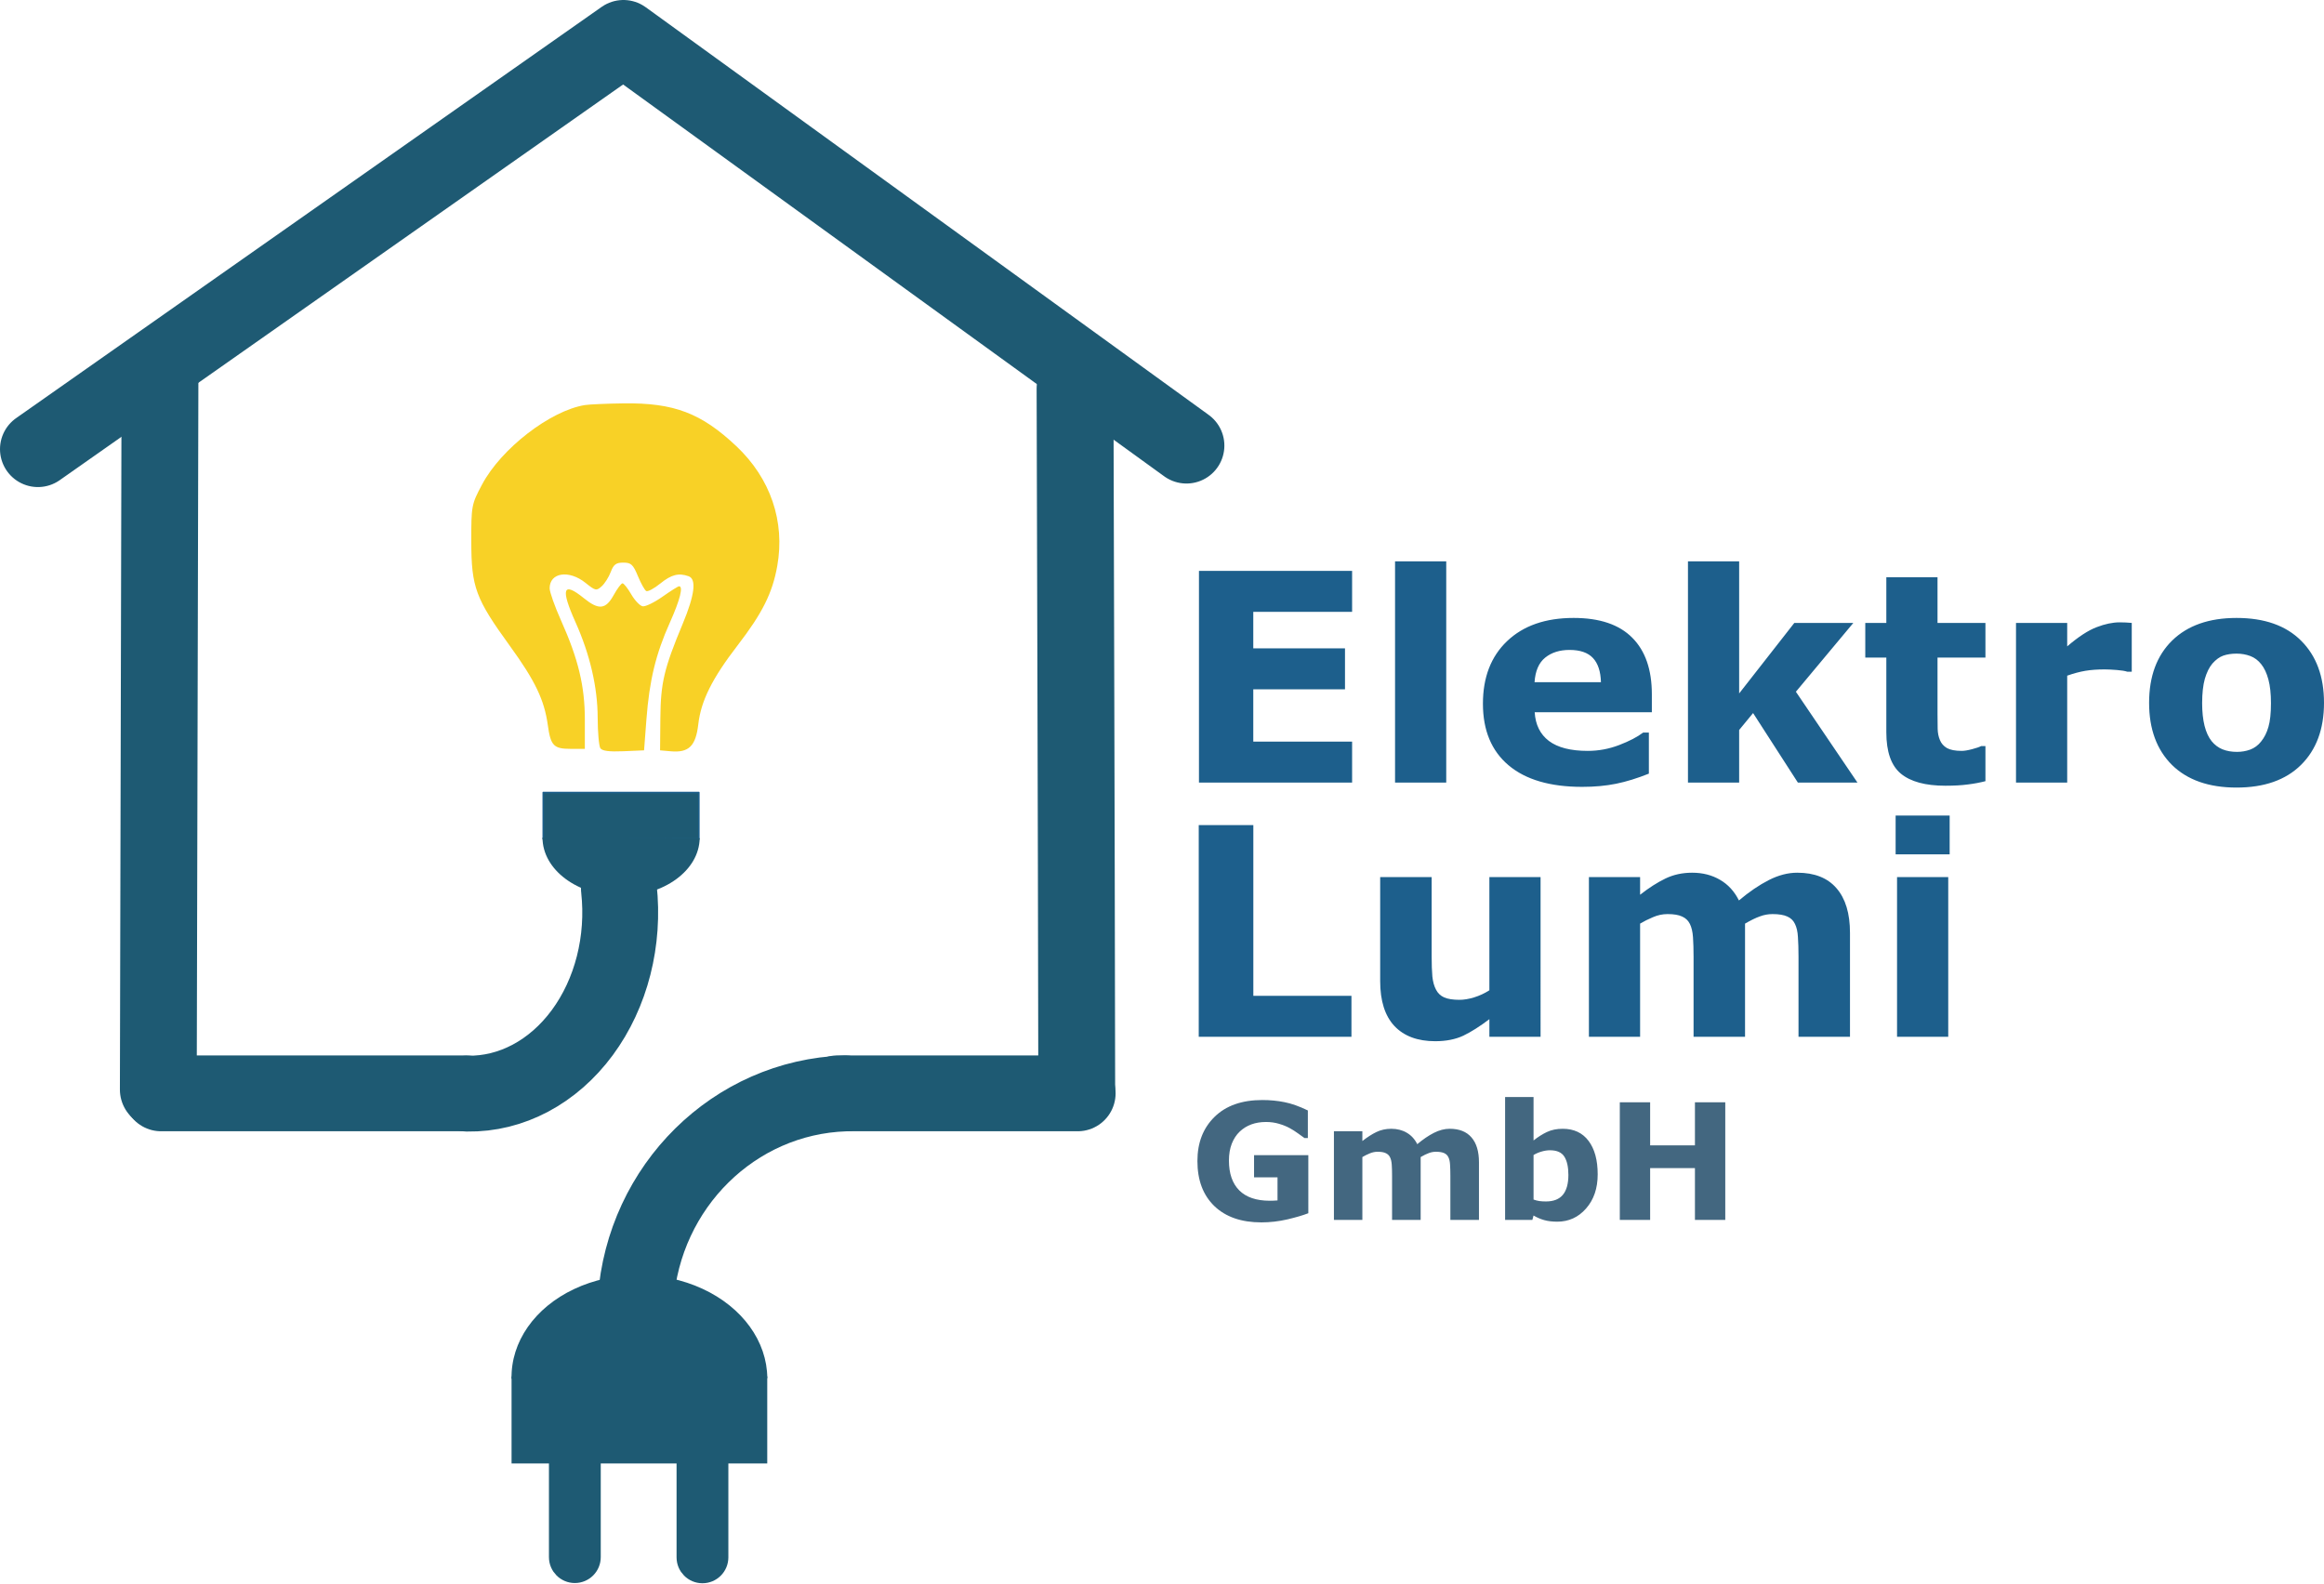
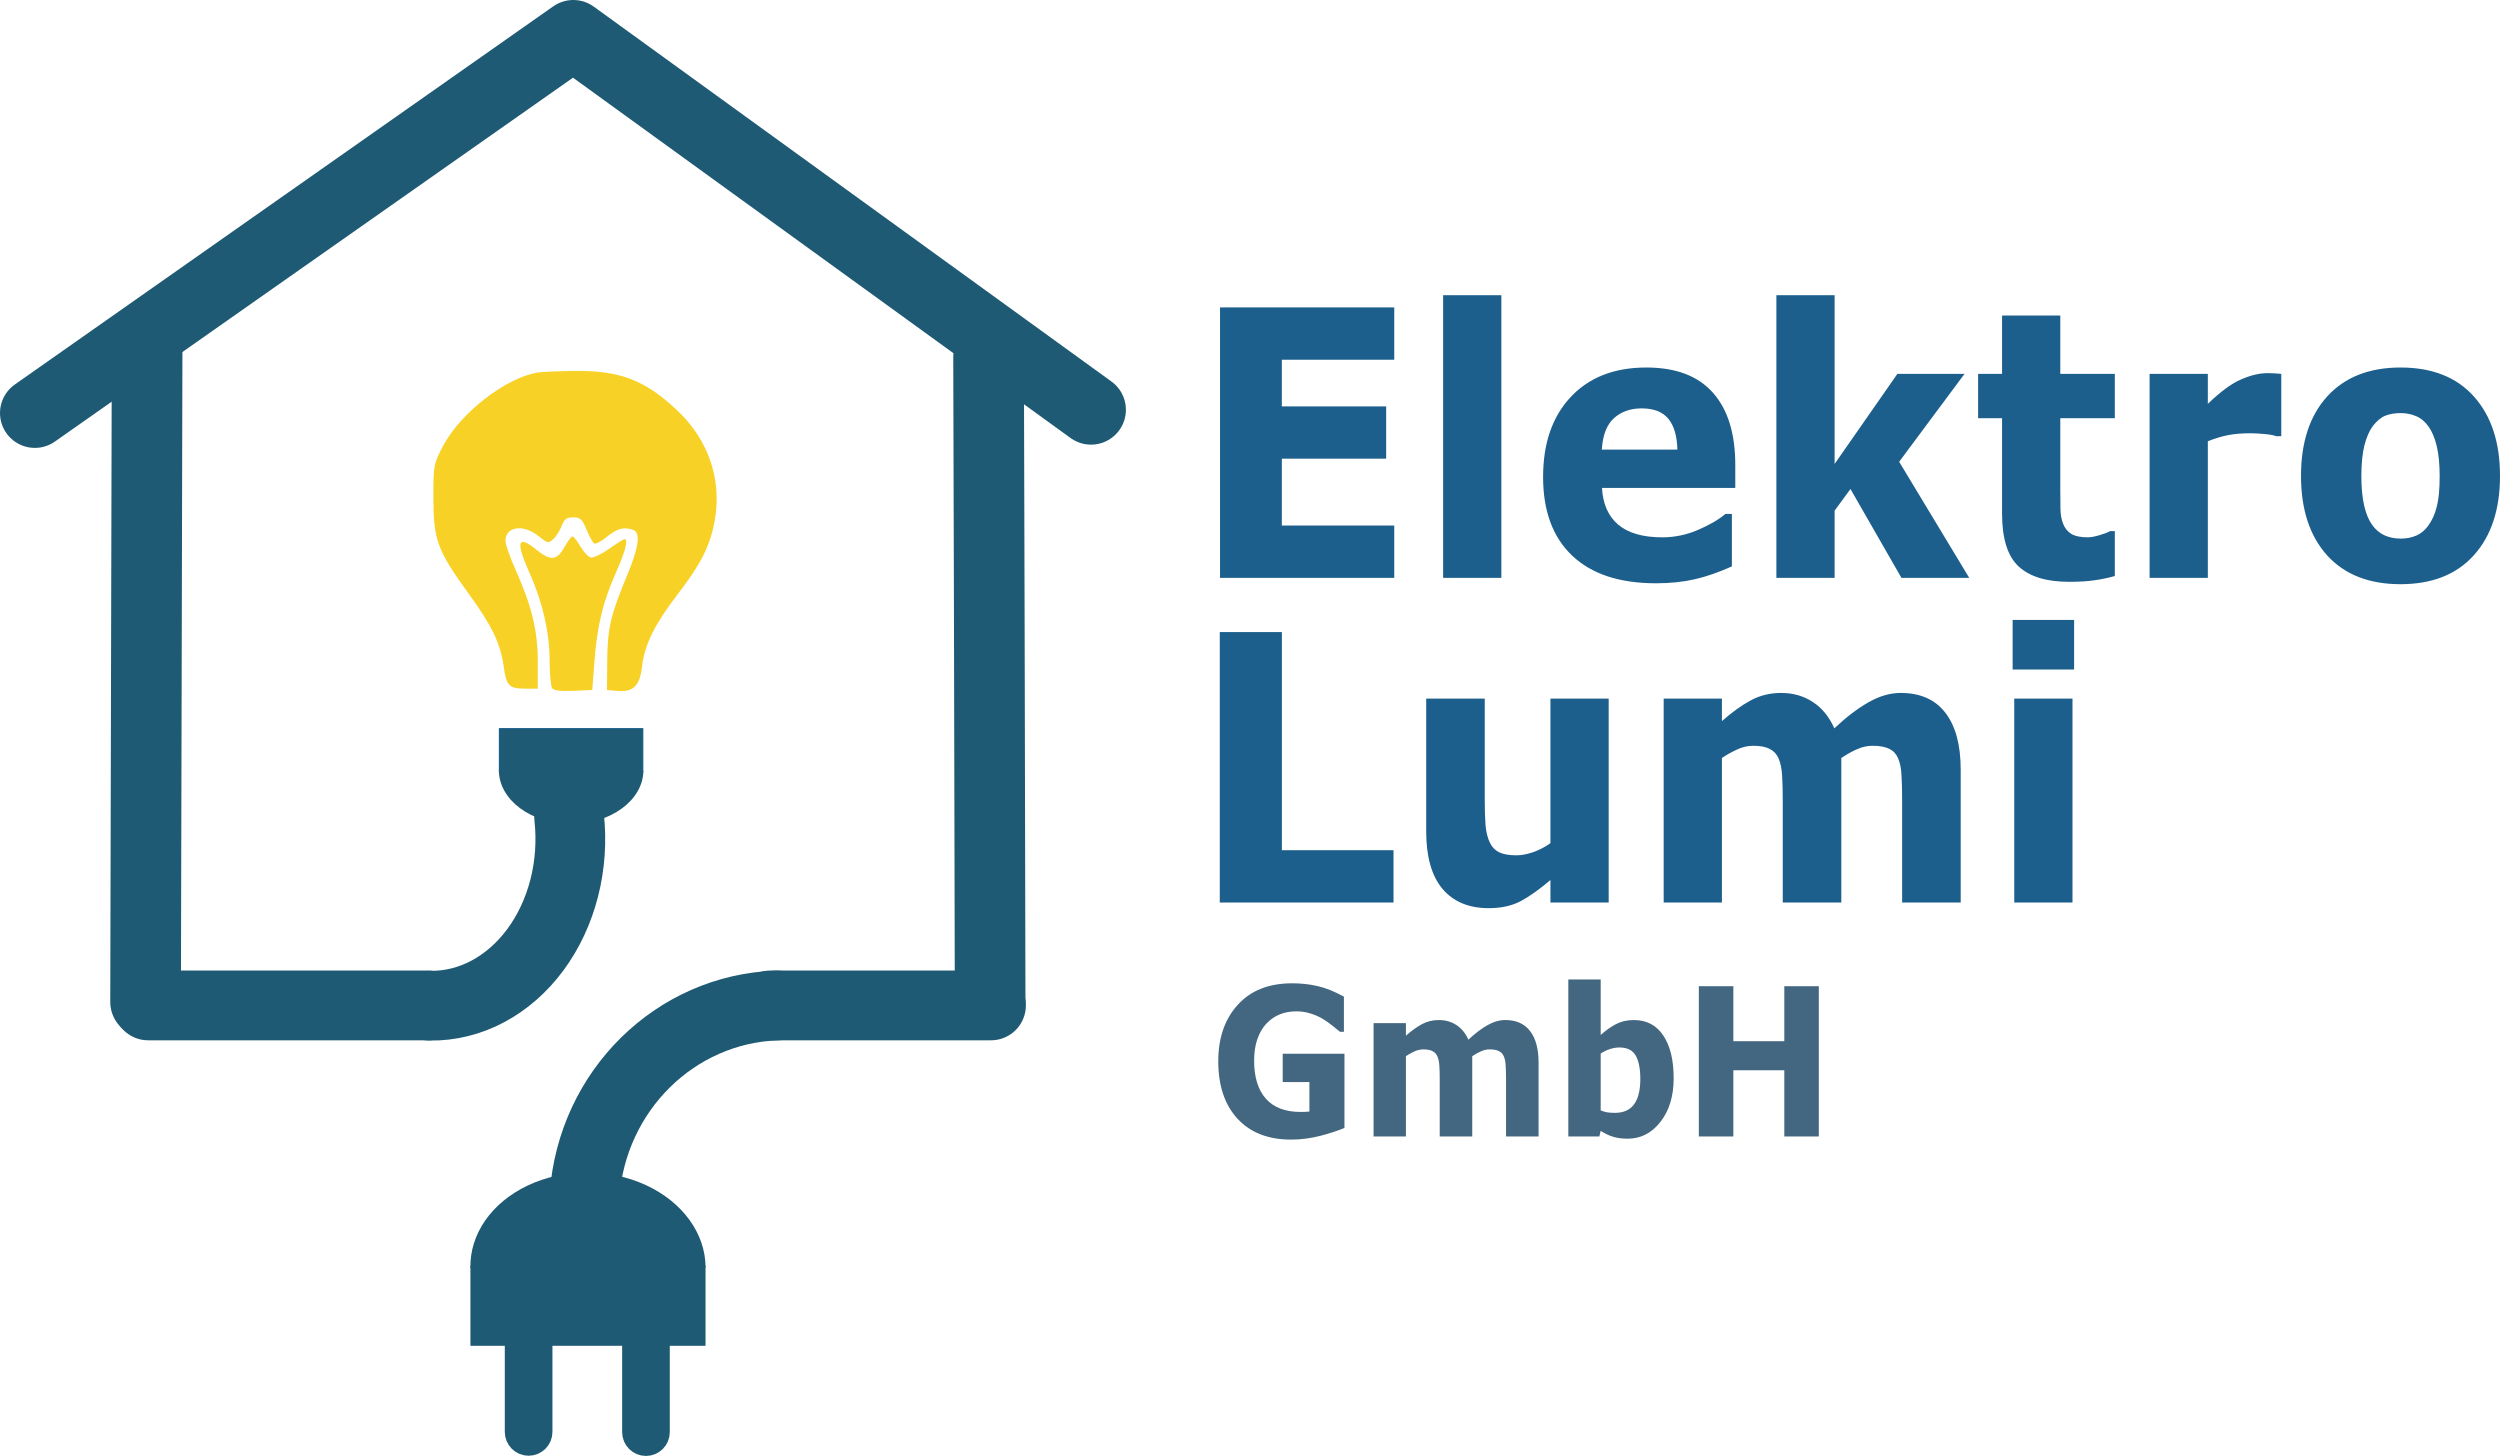
- <svg xmlns="http://www.w3.org/2000/svg" width="766.121" height="521.941" viewBox="0 0 766.121 521.941" version="1.1" id="svg1" xml:space="preserve">
+ <svg xmlns="http://www.w3.org/2000/svg" width="896.225" height="521.941" viewBox="0 0 896.225 521.941" version="1.1" id="svg1" xml:space="preserve">
  <defs id="defs1" />
  <g id="layer4" transform="translate(-215.7413,-149.0254)">
    <g id="Haus">
      <path d="m 408.542,282.562 c -11.392,1.841 -27.561,14.326 -33.861,26.147 -3.515,6.594 -3.595,7.016 -3.574,18.947 0.025,14.963 1.415,18.711 12.699,34.277 8.372,11.549 11.371,17.808 12.526,26.145 0.942,6.8 1.933,7.821 7.59,7.821 h 4.619 v -9.59 c 0,-11.055 -2.143,-19.996 -7.84,-32.709 -2.071,-4.622 -3.766,-9.407 -3.766,-10.634 0,-5.212 6.37,-6.173 11.833,-1.785 3.257,2.616 3.577,2.685 5.303,1.144 1.011,-0.901 2.362,-3.032 3.005,-4.734 0.939,-2.488 1.749,-3.093 4.142,-3.093 2.557,0 3.232,0.621 4.802,4.418 1.004,2.43 2.244,4.656 2.756,4.948 0.512,0.292 2.595,-0.819 4.629,-2.469 3.64,-2.952 6.051,-3.574 9.341,-2.407 2.659,0.942 2.012,6.188 -1.927,15.636 -6.164,14.782 -7.279,19.473 -7.385,31.041 l -0.098,10.721 3.504,0.311 c 5.979,0.529 8.264,-1.709 9.099,-8.919 0.897,-7.738 4.561,-15.09 12.955,-25.995 8.169,-10.612 11.483,-17.245 13.075,-26.166 2.62,-14.68 -2.227,-28.885 -13.473,-39.489 -11.595,-10.931 -20.569,-14.343 -37.167,-14.126 -5.583,0.073 -11.337,0.325 -12.788,0.559 m 9.496,62.657 c -2.625,4.753 -4.923,4.98 -9.862,0.975 -6.857,-5.561 -7.693,-3.146 -2.735,7.906 4.792,10.681 7.303,21.495 7.33,31.566 0.014,4.824 0.416,9.343 0.895,10.04 0.606,0.881 2.937,1.178 7.634,0.975 l 6.762,-0.294 0.78,-10.233 c 0.977,-12.834 3.081,-21.521 7.719,-31.871 3.354,-7.485 4.497,-11.987 3.044,-11.987 -0.325,0 -2.79,1.551 -5.478,3.446 -2.687,1.896 -5.626,3.317 -6.531,3.157 -0.904,-0.16 -2.593,-1.93 -3.754,-3.932 -1.161,-2.003 -2.456,-3.642 -2.88,-3.643 -0.423,-0.002 -1.739,1.751 -2.923,3.895" stroke="none" fill="#f8d126" fill-rule="evenodd" id="Gl__hbirne" style="stroke-width:1.014" />
      <path style="fill:none;stroke:#1e5a73;stroke-width:25;stroke-linecap:round;stroke-linejoin:round;stroke-dasharray:none;stroke-opacity:1" d="M 228.241,297.093 421.265,161.525 606.863,295.927" id="Dach" />
      <path style="fill:none;stroke:#1e5a73;stroke-width:25.328;stroke-linecap:round;stroke-linejoin:round;stroke-dasharray:none;stroke-opacity:1" d="m 268.489,269.56 -0.558,238.652" id="Linke_Wand" />
      <path style="display:inline;fill:none;stroke:#1e5a73;stroke-width:25;stroke-linecap:round;stroke-linejoin:round;stroke-dasharray:none;stroke-opacity:1" d="M 268.853,509.463 H 369.214" id="Boden_Links" />
      <path style="fill:none;stroke:#1e5a73;stroke-width:25.328;stroke-linecap:round;stroke-linejoin:round;stroke-dasharray:none;stroke-opacity:1" d="m 570.136,277.142 c 0.186,79.551 0.372,115.745 0.558,230.666" id="Rechte_Wand" />
      <path style="fill:none;stroke:#1e5a73;stroke-width:25;stroke-linecap:round;stroke-linejoin:round;stroke-dasharray:none;stroke-opacity:1" d="M 571.002,509.463 H 491.849" id="Boden_Rechts" />
      <path style="fill:none;stroke:#1e5a73;stroke-width:25;stroke-linecap:round;stroke-linejoin:round;stroke-dasharray:none;stroke-opacity:1" id="Kabel_zur_Gl__hbirne" d="m 419.765,441.952 a 49.712,59.711 0 0 1 -12.088,47.522 49.712,59.711 0 0 1 -37.842,20.08" />
      <path style="fill:none;stroke:#1e5a73;stroke-width:25;stroke-linecap:round;stroke-linejoin:round;stroke-dasharray:none;stroke-opacity:1" id="Kabel_zum_Stecker" d="m 425.287,577.603 a 71.586,73.608 0 0 1 69.051,-68.117" />
      <g id="Sockel_der_Gl__hbirne" style="fill:#1e5a73;fill-opacity:1">
        <rect style="fill:#1e5a73;fill-opacity:1;fill-rule:nonzero;stroke:#1d5f8c;stroke-width:0.5;stroke-linecap:round;stroke-linejoin:round;stroke-dasharray:none;stroke-opacity:1;paint-order:normal" id="rect37" width="51.299" height="15.344" x="394.823" y="410.281" />
        <path style="fill:#1e5a73;fill-opacity:1;stroke:#1d5f8c;stroke-width:0;stroke-linecap:round;stroke-linejoin:round;stroke-opacity:1" id="path20" d="m 446.395,425.368 a 25.906,19.251 0 0 1 -26.063,19.027 25.906,19.251 0 0 1 -25.748,-19.262 l 25.906,0.01 z" />
      </g>
      <g id="Stecker" style="fill:#1e5a73;fill-opacity:1;stroke:#1e5a73;stroke-opacity:1">
        <rect style="fill:#1e5a73;fill-opacity:1;fill-rule:nonzero;stroke:#1e5a73;stroke-width:7.128;stroke-linecap:round;stroke-linejoin:round;stroke-dasharray:none;stroke-opacity:1" id="rect30" width="51.41" height="9.949" x="615.921" y="-410.219" ry="4.974" transform="rotate(90)" />
        <rect style="fill:#1e5a73;fill-opacity:1;fill-rule:nonzero;stroke:#1e5a73;stroke-width:7.128;stroke-linecap:round;stroke-linejoin:round;stroke-dasharray:none;stroke-opacity:1" id="rect30-8" width="51.41" height="9.949" x="615.993" y="-452.287" ry="4.974" transform="rotate(90)" />
        <rect style="fill:#1e5a73;fill-opacity:1;fill-rule:nonzero;stroke:#1e5a73;stroke-width:13.552;stroke-linecap:round;stroke-linejoin:miter;stroke-dasharray:none;stroke-opacity:1" id="rect31" width="70.734" height="15.174" x="391.158" y="609.527" ry="0" />
        <path style="fill:#1e5a73;fill-opacity:1;stroke:#1e5a73;stroke-width:0;stroke-linecap:round;stroke-linejoin:round;stroke-opacity:1" id="path20-0" d="m -380.824,-602.727 a 42.158,33.904 0 0 1 -20.803,29.624 42.158,33.904 0 0 1 -42.304,0.187 42.158,33.904 0 0 1 -21.206,-29.439 l 42.158,0.018 z" transform="matrix(-0.9999976,-0.00220516,-0.00589264,-0.9999826,0,0)" />
      </g>
    </g>
-     <path style="font-weight:bold;font-size:53.333px;font-family:Sans;-inkscape-font-specification:'Sans Bold';opacity:0.8;fill:#144160;stroke:#2c6f8e;stroke-width:0;stroke-linecap:round;stroke-linejoin:round" d="m 647.04,548.982 q -2.604,1.016 -6.901,2.031 -4.297,0.99 -8.568,0.99 -9.896,0 -15.495,-5.365 -5.599,-5.391 -5.599,-14.87 0,-9.036 5.651,-14.557 5.651,-5.547 15.755,-5.547 3.828,0 7.292,0.703 3.464,0.677 7.708,2.734 v 9.089 h -1.12 q -0.729,-0.547 -2.135,-1.536 -1.406,-1.016 -2.708,-1.719 -1.51,-0.833 -3.542,-1.432 -2.005,-0.599 -4.271,-0.599 -2.656,0 -4.818,0.781 -2.161,0.781 -3.88,2.396 -1.641,1.562 -2.604,3.984 -0.938,2.396 -0.938,5.547 0,6.432 3.411,9.844 3.411,3.411 10.078,3.411 0.573,0 1.25,-0.026 0.703,-0.026 1.276,-0.078 v -7.604 h -7.734 v -7.318 h 17.891 z m 37.031,-18.516 v 20.729 h -9.427 v -14.609 q 0,-2.135 -0.104,-3.62 -0.104,-1.51 -0.573,-2.448 -0.469,-0.938 -1.432,-1.354 -0.938,-0.443 -2.656,-0.443 -1.38,0 -2.682,0.573 -1.302,0.547 -2.344,1.172 v 20.729 h -9.375 v -29.245 h 9.375 v 3.229 q 2.422,-1.901 4.635,-2.969 2.214,-1.068 4.896,-1.068 2.891,0 5.104,1.302 2.214,1.276 3.464,3.776 2.812,-2.37 5.469,-3.724 2.656,-1.354 5.208,-1.354 4.74,0 7.187,2.839 2.474,2.839 2.474,8.177 v 19.036 h -9.427 v -14.609 q 0,-2.161 -0.104,-3.646 -0.078,-1.484 -0.547,-2.422 -0.443,-0.938 -1.406,-1.354 -0.964,-0.443 -2.708,-0.443 -1.172,0 -2.292,0.417 -1.12,0.391 -2.734,1.328 z m 58.359,5.703 q 0,6.901 -3.828,11.25 -3.802,4.349 -9.505,4.349 -2.448,0 -4.297,-0.521 -1.849,-0.521 -3.516,-1.51 l -0.391,1.458 h -8.984 v -40.521 h 9.375 v 14.323 q 2.161,-1.719 4.401,-2.786 2.266,-1.068 5.208,-1.068 5.547,0 8.542,4.01 2.995,3.984 2.995,11.016 z m -9.661,0.182 q 0,-3.906 -1.328,-6.016 -1.328,-2.109 -4.74,-2.109 -1.328,0 -2.734,0.417 -1.406,0.391 -2.682,1.146 v 14.687 q 1.016,0.365 1.927,0.495 0.911,0.13 2.188,0.13 3.724,0 5.547,-2.188 1.823,-2.188 1.823,-6.562 z m 51.719,14.844 h -10 v -17.083 h -14.766 v 17.083 h -10 v -38.776 h 10 v 14.193 h 14.766 v -14.193 h 10 z" id="GmbH" aria-label="GmbH" />
-     <path style="font-weight:bold;font-size:96px;font-family:Sans;-inkscape-font-specification:'Sans Bold';fill:#1d5f8c;stroke:#2c6f8e;stroke-width:0;stroke-linecap:round;stroke-linejoin:round" d="m 661.256,490.82 h -50.344 v -69.797 h 18 v 56.297 h 32.344 z m 62.344,0 h -16.875 v -5.812 q -4.688,3.562 -8.578,5.438 -3.891,1.828 -9.281,1.828 -8.719,0 -13.453,-5.016 -4.688,-5.016 -4.688,-14.812 V 438.179 h 16.969 v 26.109 q 0,3.984 0.234,6.656 0.281,2.625 1.219,4.359 0.891,1.734 2.672,2.531 1.828,0.797 5.062,0.797 2.156,0 4.781,-0.797 2.625,-0.797 5.062,-2.344 v -37.312 h 16.875 z m 67.406,-37.312 v 37.312 h -16.969 v -26.297 q 0,-3.844 -0.188,-6.516 -0.188,-2.719 -1.031,-4.406 -0.844,-1.688 -2.578,-2.438 -1.688,-0.797 -4.781,-0.797 -2.484,0 -4.828,1.031 -2.344,0.984 -4.219,2.109 v 37.312 h -16.875 V 438.179 h 16.875 v 5.812 q 4.359,-3.422 8.344,-5.344 3.984,-1.922 8.812,-1.922 5.203,0 9.188,2.344 3.984,2.297 6.234,6.797 5.062,-4.266 9.844,-6.703 4.781,-2.438 9.375,-2.438 8.531,0 12.938,5.109 4.453,5.109 4.453,14.719 v 34.266 h -16.969 v -26.297 q 0,-3.891 -0.188,-6.562 -0.141,-2.672 -0.984,-4.359 -0.797,-1.688 -2.531,-2.438 -1.734,-0.797 -4.875,-0.797 -2.109,0 -4.125,0.75 -2.016,0.703 -4.922,2.391 z m 66.984,37.312 h -16.875 V 438.179 h 16.875 z m 0.469,-60.141 h -17.812 v -12.797 h 17.812 z" id="Lumi" aria-label="Lumi" />
-     <path style="font-weight:bold;font-size:96px;font-family:Sans;-inkscape-font-specification:'Sans Bold';fill:#1d5f8c;stroke:#2c6f8e;stroke-width:0;stroke-linecap:round;stroke-linejoin:round" d="m 661.472,407.019 h -50.484 v -69.797 h 50.484 v 13.5 h -32.578 v 12.047 h 30.234 v 13.5 h -30.234 v 17.25 h 32.578 z m 31.031,0 h -16.875 v -72.938 h 16.875 z m 67.781,-23.203 h -38.625 q 0.375,6.188 4.688,9.469 4.359,3.281 12.797,3.281 5.344,0 10.359,-1.922 5.016,-1.922 7.922,-4.125 h 1.875 v 13.547 q -5.719,2.297 -10.781,3.328 -5.062,1.031 -11.203,1.031 -15.844,0 -24.281,-7.125 -8.438,-7.125 -8.438,-20.297 0,-13.031 7.969,-20.625 8.016,-7.641 21.938,-7.641 12.844,0 19.312,6.516 6.469,6.469 6.469,18.656 z m -16.781,-9.891 q -0.141,-5.297 -2.625,-7.969 -2.484,-2.672 -7.734,-2.672 -4.875,0 -8.016,2.531 -3.141,2.531 -3.516,8.109 z m 84.562,33.094 h -19.641 l -14.766,-22.922 -4.594,5.578 v 17.344 h -16.875 v -72.938 h 16.875 v 43.547 l 18.188,-23.25 h 19.453 l -18.938,22.688 z m 42.188,-0.469 q -2.719,0.703 -5.766,1.078 -3.047,0.422 -7.453,0.422 -9.844,0 -14.672,-3.984 -4.781,-3.984 -4.781,-13.641 v -24.609 h -6.938 v -11.438 h 6.938 v -15.047 h 16.875 v 15.047 h 15.797 v 11.438 h -15.797 v 18.656 q 0,2.766 0.047,4.828 0.047,2.062 0.75,3.703 0.656,1.641 2.297,2.625 1.688,0.938 4.875,0.938 1.312,0 3.422,-0.562 2.156,-0.562 3,-1.031 h 1.406 z m 48.234,-36.094 h -1.5 q -1.078,-0.375 -3.469,-0.562 -2.391,-0.188 -3.984,-0.188 -3.609,0 -6.375,0.469 -2.766,0.469 -5.953,1.594 v 35.25 h -16.875 v -52.641 h 16.875 v 7.734 q 5.578,-4.781 9.703,-6.328 4.125,-1.594 7.594,-1.594 0.891,0 2.016,0.047 1.125,0.047 1.969,0.141 z m 63.375,10.266 q 0,12.984 -7.594,20.484 -7.547,7.453 -21.234,7.453 -13.688,0 -21.281,-7.453 -7.547,-7.5 -7.547,-20.484 0,-13.078 7.594,-20.531 7.641,-7.453 21.234,-7.453 13.781,0 21.281,7.5 7.547,7.5 7.547,20.484 z m -20.766,12.797 q 1.641,-2.016 2.438,-4.828 0.844,-2.859 0.844,-7.875 0,-4.641 -0.844,-7.781 -0.844,-3.141 -2.344,-5.016 -1.5,-1.922 -3.609,-2.719 -2.109,-0.797 -4.547,-0.797 -2.438,0 -4.359,0.656 -1.875,0.656 -3.609,2.625 -1.547,1.828 -2.484,5.016 -0.891,3.188 -0.891,8.016 0,4.312 0.797,7.5 0.797,3.141 2.344,5.062 1.5,1.828 3.562,2.672 2.109,0.844 4.781,0.844 2.297,0 4.359,-0.75 2.109,-0.797 3.562,-2.625 z" id="Elektro" aria-label="Elektro" />
+     <path style="font-weight:bold;font-size:53.333px;font-family:Sans;-inkscape-font-specification:'Sans Bold';opacity:0.8;fill:#144160;stroke:#2c6f8e;stroke-width:0;stroke-linecap:round;stroke-linejoin:round" d="m 697.714,553.365 q -3.222,1.411 -8.538,2.821 -5.316,1.375 -10.6,1.375 -12.243,0 -19.171,-7.452 -6.927,-7.488 -6.927,-20.655 0,-12.552 6.992,-20.221 6.992,-7.705 19.493,-7.705 4.736,0 9.021,0.977 4.285,0.941 9.537,3.798 v 12.624 h -1.385 q -0.902,-0.76 -2.642,-2.134 -1.74,-1.411 -3.351,-2.387 -1.869,-1.158 -4.382,-1.99 -2.481,-0.832 -5.284,-0.832 -3.286,0 -5.961,1.085 -2.674,1.085 -4.801,3.328 -2.03,2.17 -3.222,5.534 -1.16,3.328 -1.16,7.705 0,8.935 4.221,13.673 4.221,4.739 12.469,4.739 0.709,0 1.547,-0.036 0.87,-0.036 1.579,-0.108 v -10.562 h -9.569 v -10.165 h 22.135 z m 45.816,-25.719 v 28.794 h -11.663 v -20.293 q 0,-2.966 -0.129,-5.028 -0.129,-2.098 -0.709,-3.4 -0.58,-1.302 -1.772,-1.881 -1.16,-0.615 -3.286,-0.615 -1.708,0 -3.319,0.796 -1.611,0.76 -2.9,1.628 v 28.794 h -11.599 v -40.622 h 11.599 v 4.485 q 2.996,-2.641 5.735,-4.124 2.739,-1.483 6.057,-1.483 3.576,0 6.315,1.809 2.739,1.772 4.285,5.245 3.48,-3.292 6.766,-5.173 3.286,-1.881 6.444,-1.881 5.864,0 8.893,3.943 3.061,3.943 3.061,11.358 v 26.442 h -11.663 v -20.293 q 0,-3.002 -0.129,-5.064 -0.097,-2.062 -0.677,-3.364 -0.548,-1.302 -1.74,-1.881 -1.192,-0.615 -3.351,-0.615 -1.45,0 -2.835,0.579 -1.385,0.543 -3.383,1.845 z m 72.204,7.922 q 0,9.586 -4.736,15.627 -4.704,6.041 -11.76,6.041 -3.029,0 -5.316,-0.723 -2.288,-0.723 -4.35,-2.098 l -0.483,2.026 h -11.116 v -56.285 h 11.599 v 19.895 q 2.674,-2.387 5.445,-3.87 2.803,-1.483 6.444,-1.483 6.863,0 10.568,5.571 3.705,5.534 3.705,15.301 z m -11.953,0.253 q 0,-5.426 -1.643,-8.356 -1.643,-2.93 -5.864,-2.93 -1.643,0 -3.383,0.579 -1.74,0.543 -3.319,1.592 v 20.401 q 1.257,0.506 2.384,0.687 1.128,0.181 2.706,0.181 4.607,0 6.863,-3.039 2.255,-3.039 2.255,-9.116 z m 63.988,20.619 h -12.372 v -23.729 h -18.268 v 23.729 h -12.372 v -53.861 h 12.372 v 19.714 h 18.268 v -19.714 h 12.372 z" id="GmbH" aria-label="GmbH" />
+     <path style="font-weight:bold;font-size:96px;font-family:Sans;-inkscape-font-specification:'Sans Bold';fill:#1d5f8c;stroke:#2c6f8e;stroke-width:0;stroke-linecap:round;stroke-linejoin:round" d="m 715.302,472.576 h -62.287 v -96.95 h 22.27 v 78.198 h 40.017 z m 77.134,0 h -20.878 v -8.074 q -5.8,4.948 -10.613,7.553 -4.814,2.539 -11.483,2.539 -10.787,0 -16.645,-6.967 -5.8,-6.967 -5.8,-20.575 v -47.596 h 20.994 v 36.267 q 0,5.534 0.29,9.246 0.348,3.646 1.508,6.055 1.102,2.409 3.306,3.516 2.262,1.107 6.263,1.107 2.668,0 5.916,-1.107 3.248,-1.107 6.263,-3.256 v -51.828 h 20.878 z m 83.397,-51.828 v 51.828 h -20.994 v -36.527 q 0,-5.339 -0.232,-9.05 -0.232,-3.776 -1.276,-6.12 -1.044,-2.344 -3.19,-3.386 -2.088,-1.107 -5.916,-1.107 -3.074,0 -5.974,1.432 -2.9,1.367 -5.22,2.93 v 51.828 h -20.878 v -73.12 h 20.878 v 8.074 q 5.394,-4.753 10.323,-7.423 4.93,-2.67 10.903,-2.67 6.437,0 11.367,3.256 4.93,3.19 7.713,9.441 6.263,-5.925 12.179,-9.311 5.916,-3.386 11.599,-3.386 10.555,0 16.007,7.097 5.51,7.097 5.51,20.445 v 47.596 h -20.994 v -36.527 q 0,-5.404 -0.232,-9.116 -0.174,-3.711 -1.218,-6.055 -0.986,-2.344 -3.132,-3.386 -2.146,-1.107 -6.032,-1.107 -2.61,0 -5.104,1.042 -2.494,0.977 -6.09,3.321 z m 82.875,51.828 h -20.878 v -73.12 h 20.878 z m 0.58,-83.538 h -22.038 v -17.775 h 22.038 z" id="Lumi" aria-label="Lumi" />
+     <path style="font-weight:bold;font-size:96px;font-family:Sans;-inkscape-font-specification:'Sans Bold';fill:#1d5f8c;stroke:#2c6f8e;stroke-width:0;stroke-linecap:round;stroke-linejoin:round" d="m 715.569,356.174 h -62.461 v -96.951 h 62.461 v 18.752 H 675.262 v 16.734 h 37.407 v 18.752 H 675.262 v 23.961 h 40.307 z m 38.393,0 H 733.084 V 254.861 h 20.878 z m 83.861,-32.23 h -47.788 q 0.464,8.595 5.8,13.152 5.394,4.558 15.833,4.558 6.611,0 12.817,-2.67 6.205,-2.67 9.801,-5.73 h 2.32 v 18.817 q -7.075,3.19 -13.339,4.623 -6.263,1.432 -13.861,1.432 -19.602,0 -30.042,-9.897 -10.439,-9.897 -10.439,-28.193 0,-18.101 9.859,-28.649 9.917,-10.613 27.142,-10.613 15.891,0 23.894,9.05 8.003,8.985 8.003,25.914 z m -20.762,-13.738 q -0.174,-7.358 -3.248,-11.069 -3.074,-3.711 -9.569,-3.711 -6.032,0 -9.917,3.516 -3.886,3.516 -4.35,11.264 z m 104.623,45.968 h -24.3 l -18.268,-31.839 -5.684,7.748 V 356.174 H 852.554 V 254.861 h 20.878 v 60.488 l 22.502,-32.295 h 24.068 l -23.43,31.514 z m 52.196,-0.651 q -3.364,0.977 -7.133,1.498 -3.77,0.586 -9.221,0.586 -12.179,0 -18.152,-5.534 -5.916,-5.534 -5.916,-18.947 V 298.941 h -8.583 v -15.887 h 8.583 v -20.901 h 20.878 v 20.901 h 19.544 V 298.941 H 954.336 v 25.914 q 0,3.842 0.058,6.706 0.058,2.865 0.928,5.144 0.812,2.279 2.842,3.646 2.088,1.302 6.032,1.302 1.624,0 4.234,-0.781 2.668,-0.781 3.712,-1.432 h 1.74 z m 59.677,-50.136 h -1.856 q -1.334,-0.521 -4.292,-0.781 -2.958,-0.26 -4.93,-0.26 -4.466,0 -7.887,0.651 -3.422,0.651 -7.365,2.214 v 48.964 h -20.878 v -73.12 h 20.878 v 10.743 q 6.901,-6.641 12.005,-8.79 5.104,-2.214 9.395,-2.214 1.102,0 2.494,0.065 1.392,0.065 2.436,0.195 z m 78.41,14.259 q 0,18.036 -9.395,28.454 -9.337,10.353 -26.272,10.353 -16.935,0 -26.33,-10.353 -9.337,-10.418 -9.337,-28.454 0,-18.166 9.395,-28.519 9.453,-10.353 26.272,-10.353 17.051,0 26.33,10.418 9.337,10.418 9.337,28.454 z m -25.692,17.775 q 2.03,-2.8 3.016,-6.706 1.044,-3.972 1.044,-10.939 0,-6.446 -1.044,-10.808 -1.044,-4.362 -2.9,-6.967 -1.856,-2.67 -4.466,-3.776 -2.61,-1.107 -5.625,-1.107 -3.016,0 -5.394,0.912 -2.32,0.912 -4.466,3.646 -1.914,2.539 -3.074,6.967 -1.102,4.428 -1.102,11.134 0,5.99 0.986,10.418 0.986,4.362 2.9,7.032 1.856,2.539 4.408,3.711 2.61,1.172 5.915,1.172 2.842,0 5.394,-1.042 2.61,-1.107 4.408,-3.646 z" id="Elektro" aria-label="Elektro" />
  </g>
</svg>
